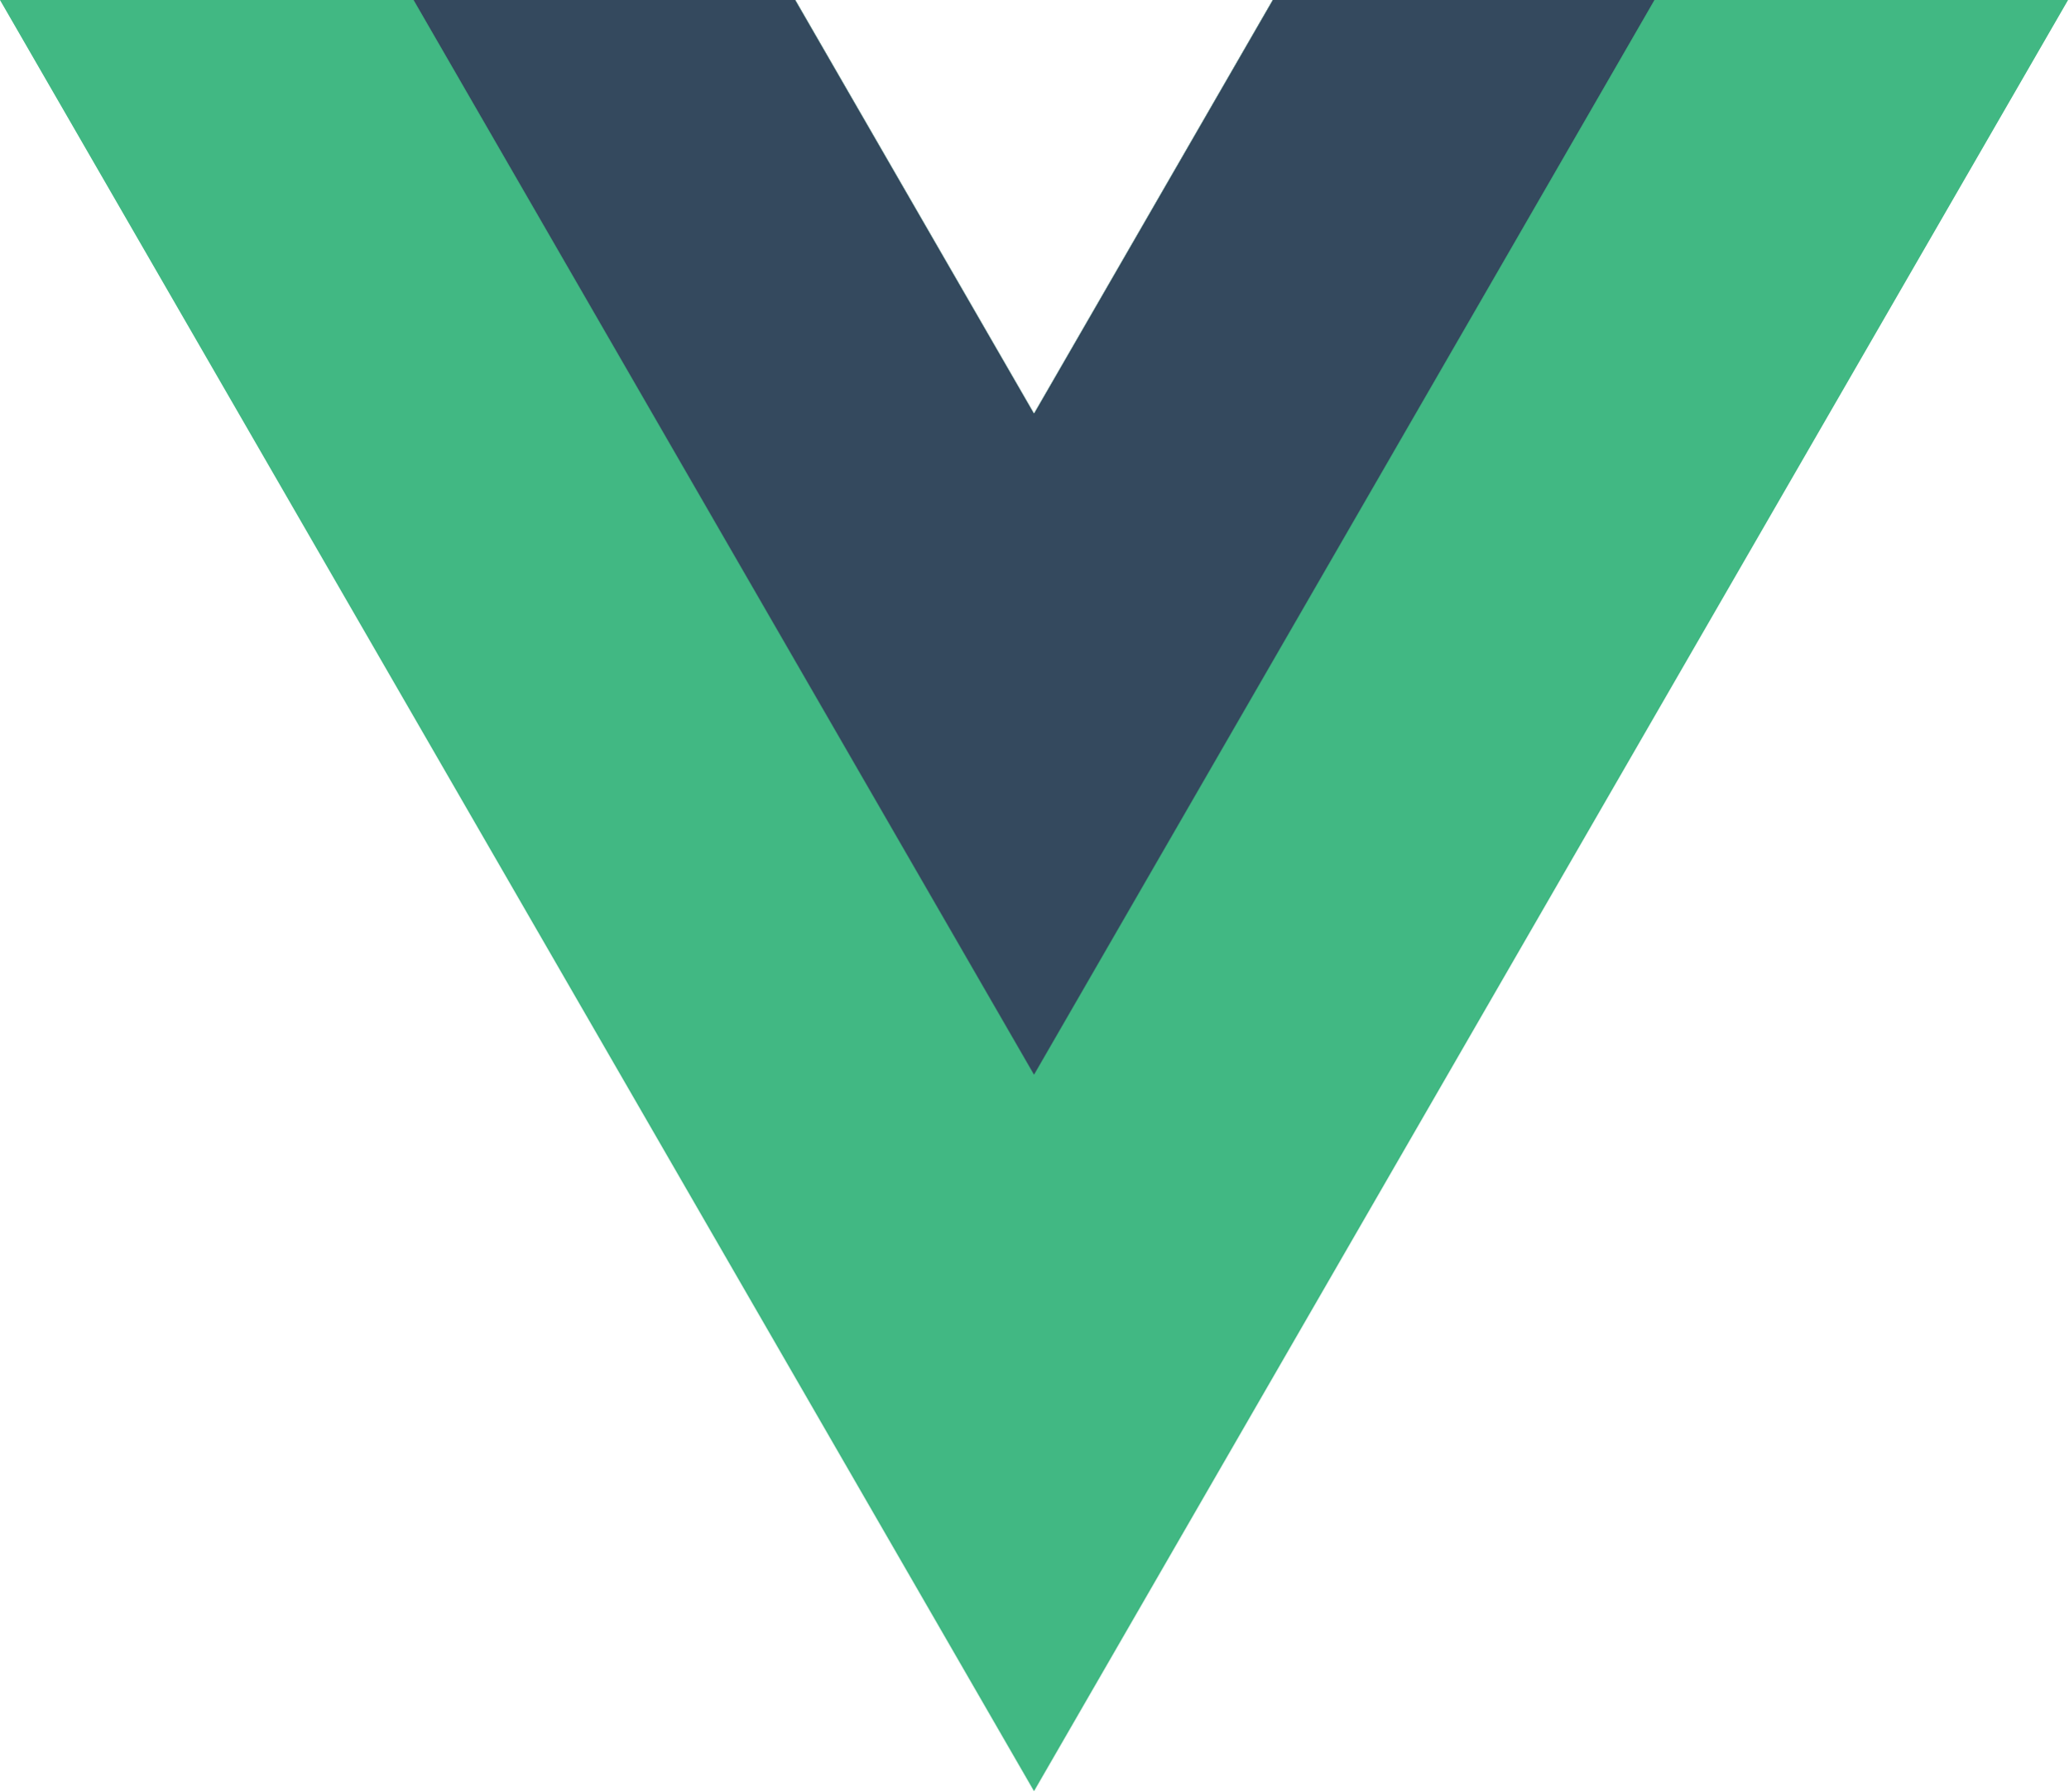
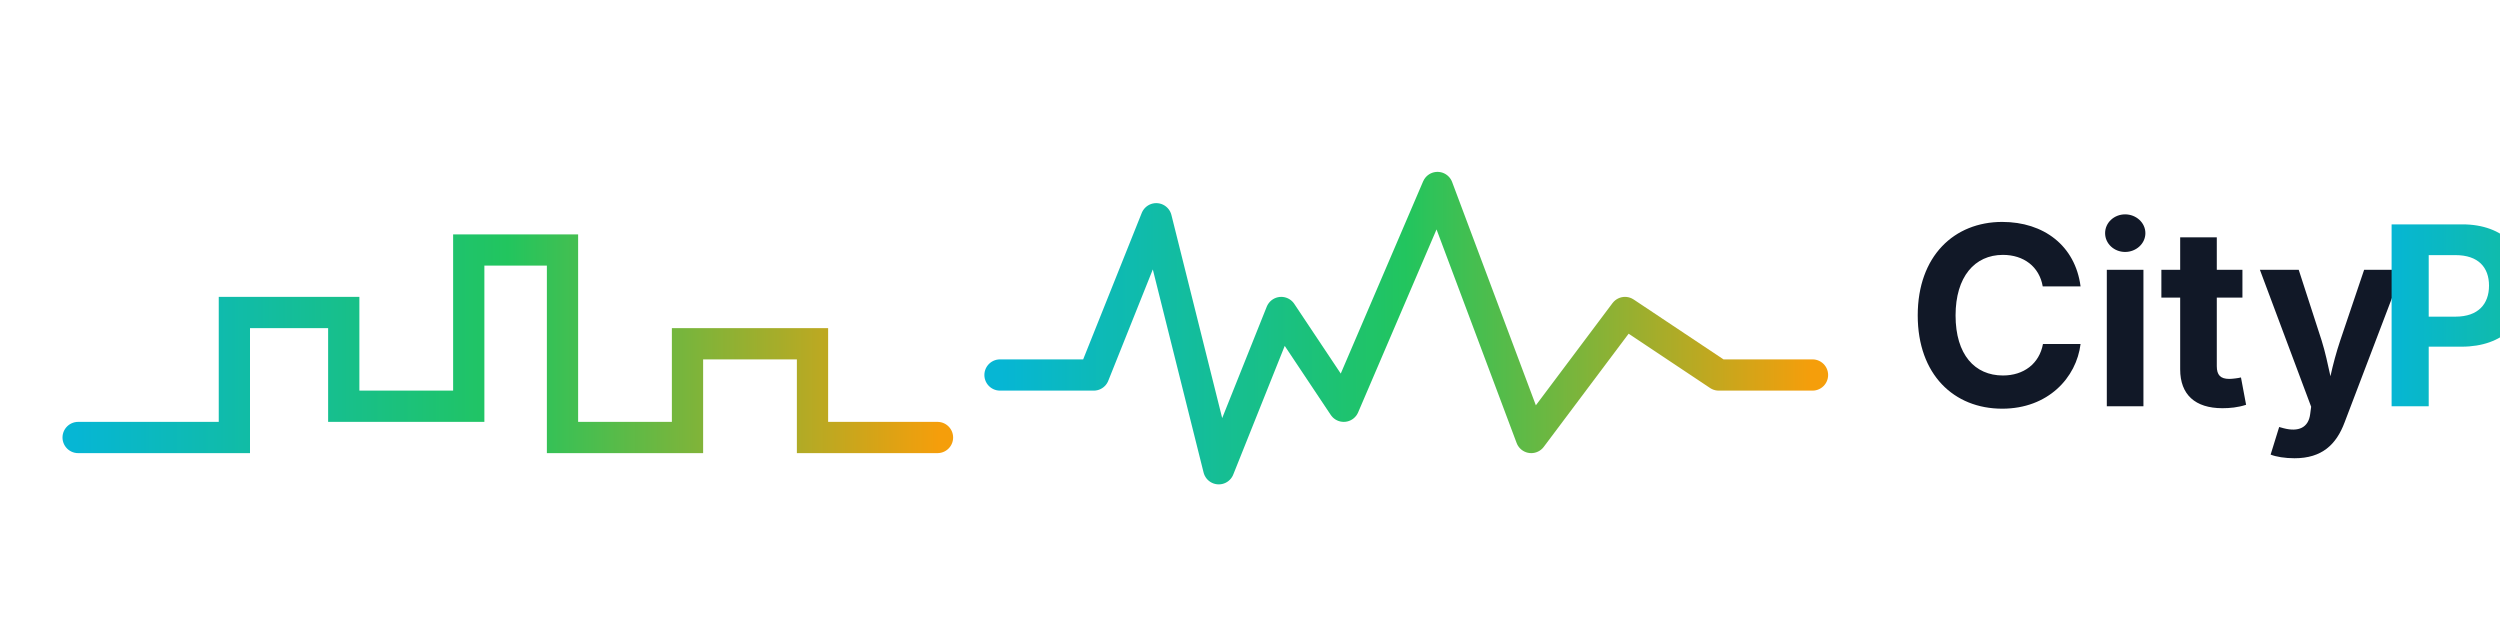
- <svg xmlns="http://www.w3.org/2000/svg" viewBox="0 0 261.76 226.69">
-   <path d="M161.096.001l-30.225 52.351L100.647.001H-.005l130.877 226.688L261.749.001z" fill="#41b883" />
-   <path d="M161.096.001l-30.225 52.351L100.647.001H52.346l78.526 136.01L209.398.001z" fill="#34495e" />
+ <svg xmlns="http://www.w3.org/2000/svg" width="160" height="40" viewBox="0 0 160 40" role="img" aria-label="CityPulse logo">
+   <defs>
+     <linearGradient id="gp" x1="0%" y1="0%" x2="100%" y2="0%">
+       <stop offset="0%" stop-color="#06b6d4" />
+       <stop offset="50%" stop-color="#22c55e" />
+       <stop offset="100%" stop-color="#f59e0b" />
+     </linearGradient>
+   </defs>
+   <g fill="none" stroke="url(#gp)" stroke-width="2" stroke-linecap="round">
+     <path d="M5 28 H15 V20 H22 V26 H30 V16 H36 V28 H44 V22 H52 V28 H60" />
+   </g>
+   <path d="M64 24 L70 24 L74 14 L78 30 L82 20 L86 26 L92 12 L98 28 L104 20 L110 24 L116 24" fill="none" stroke="url(#gp)" stroke-width="2" stroke-linejoin="round" stroke-linecap="round" />
+   <text x="122" y="26" font-family="Inter, system-ui, -apple-system, Segoe UI, Roboto, Ubuntu, Cantarell, Noto Sans, sans-serif" font-size="16" font-weight="700" fill="#111827">City</text>
+   <text x="152" y="26" font-family="Inter, system-ui, -apple-system, Segoe UI, Roboto, Ubuntu, Cantarell, Noto Sans, sans-serif" font-size="16" font-weight="700" fill="url(#gp)">Pulse</text>
</svg>
